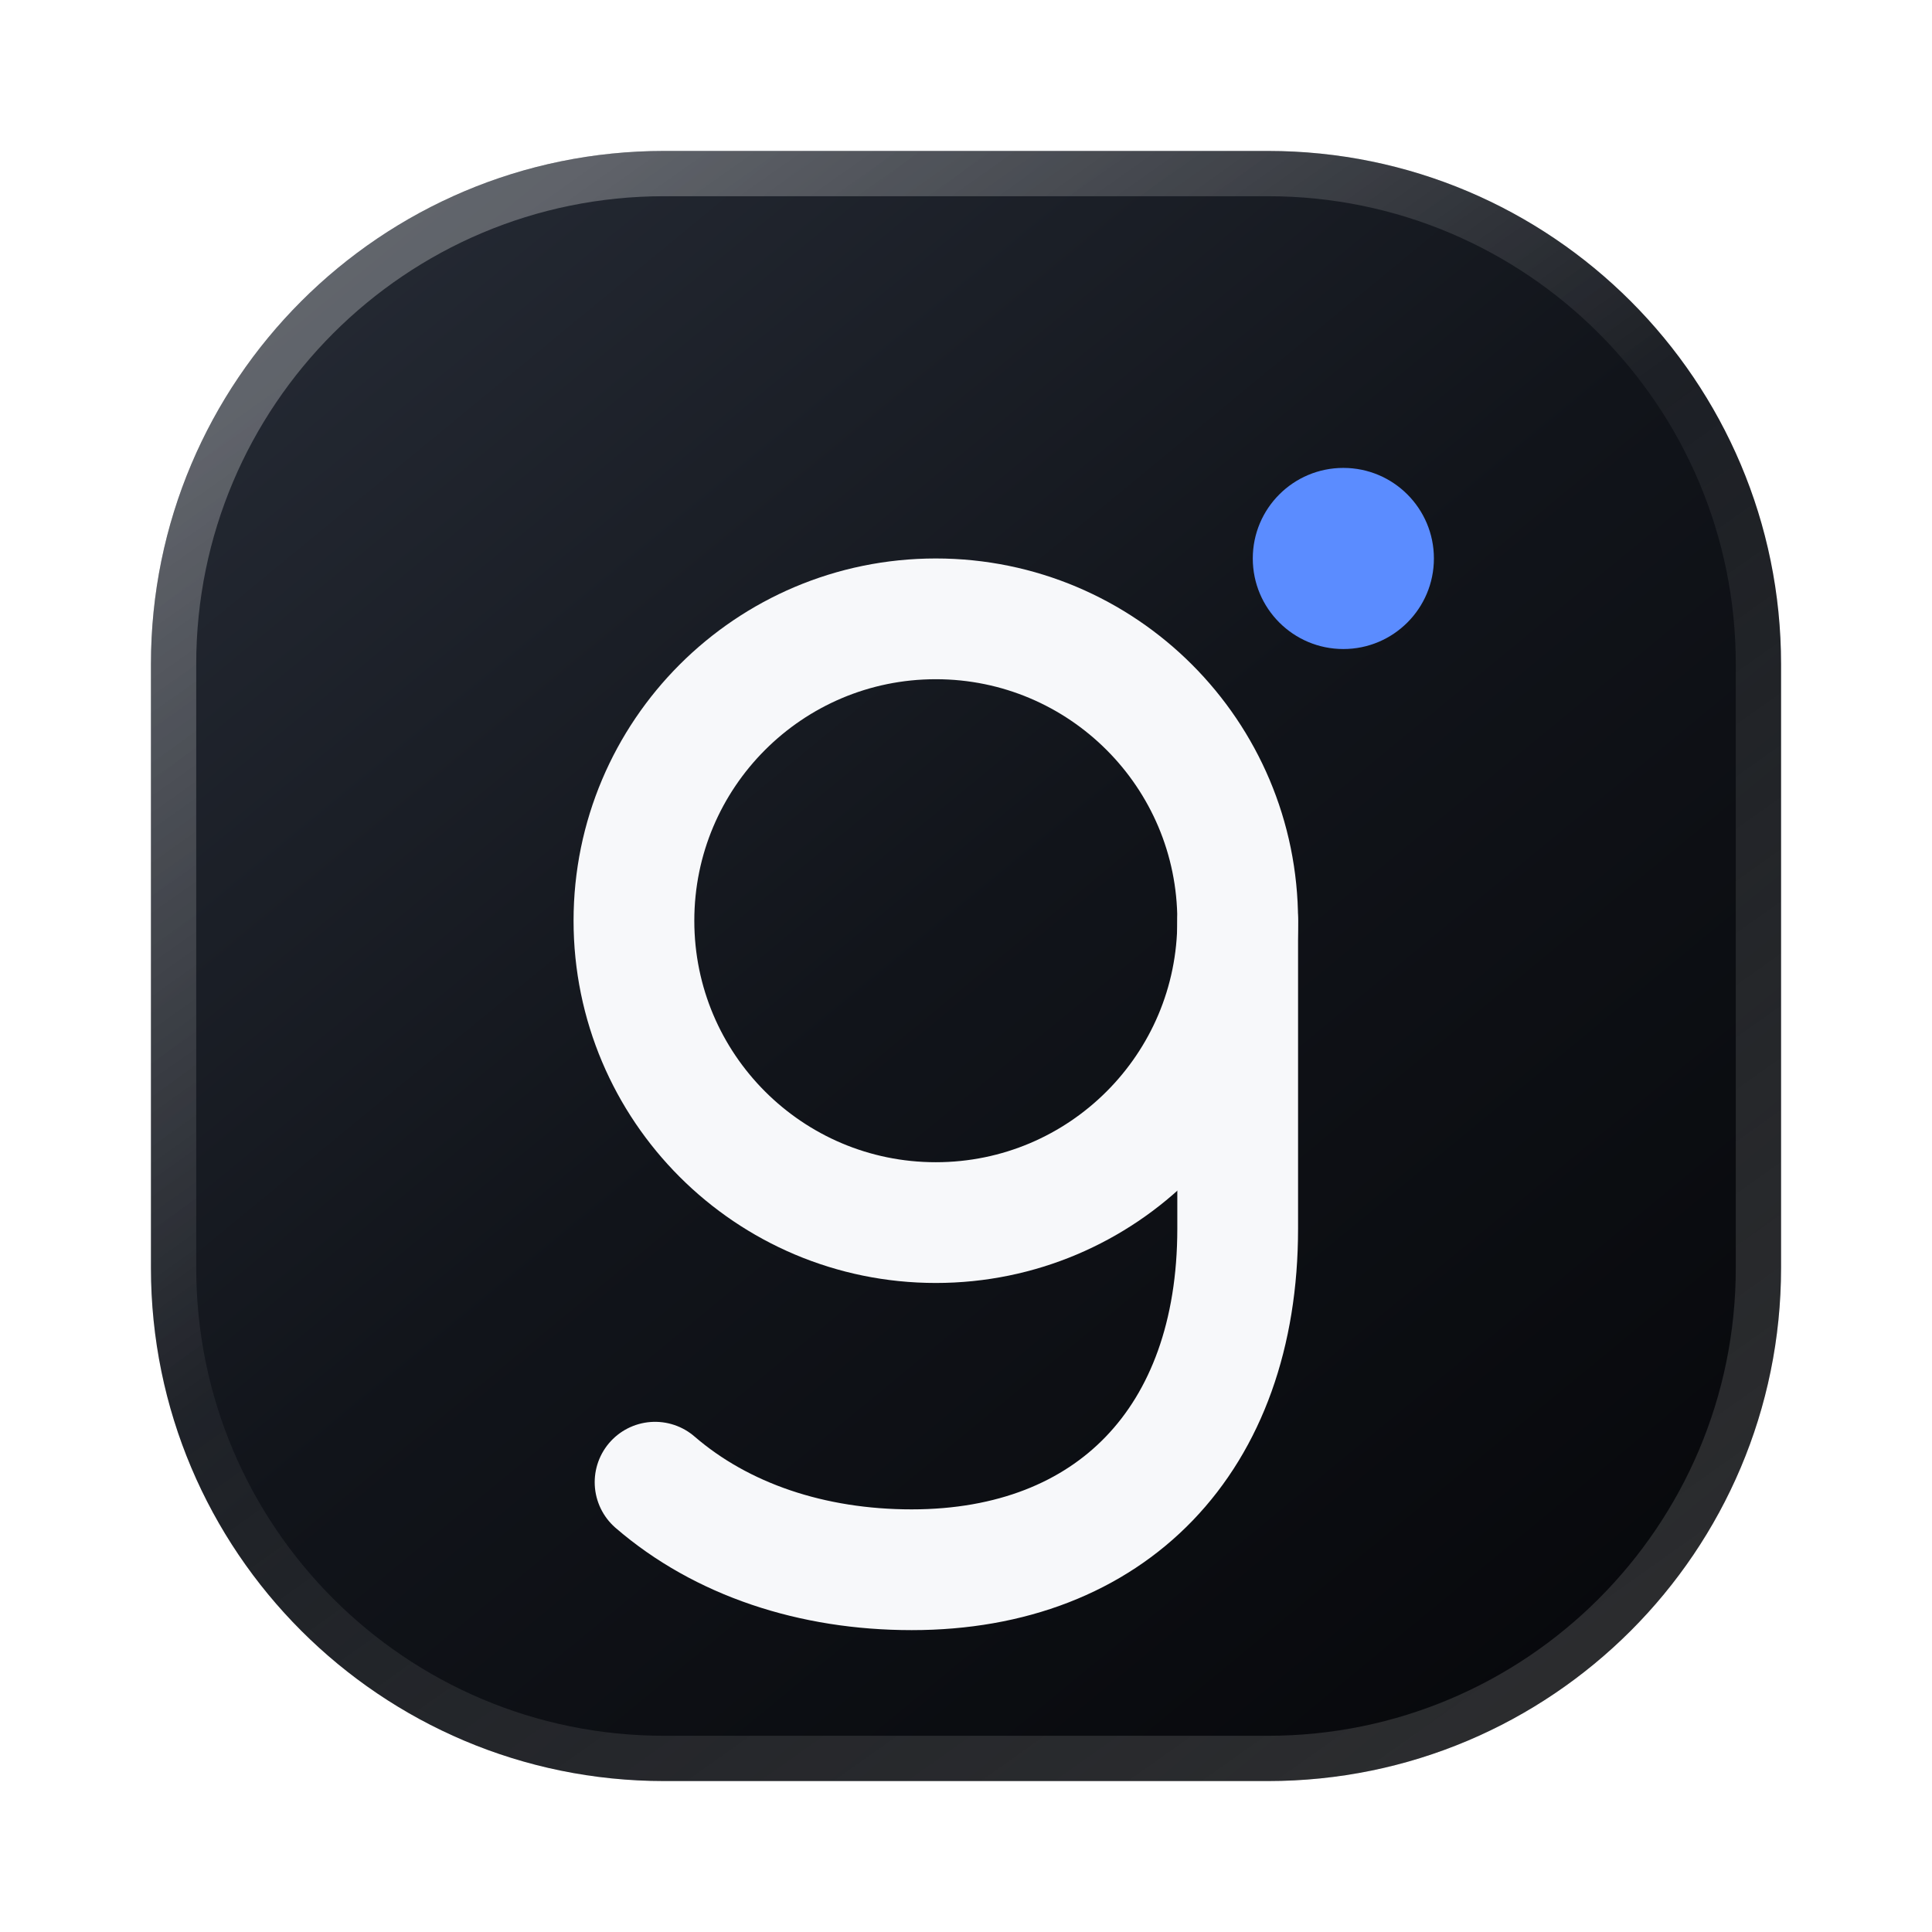
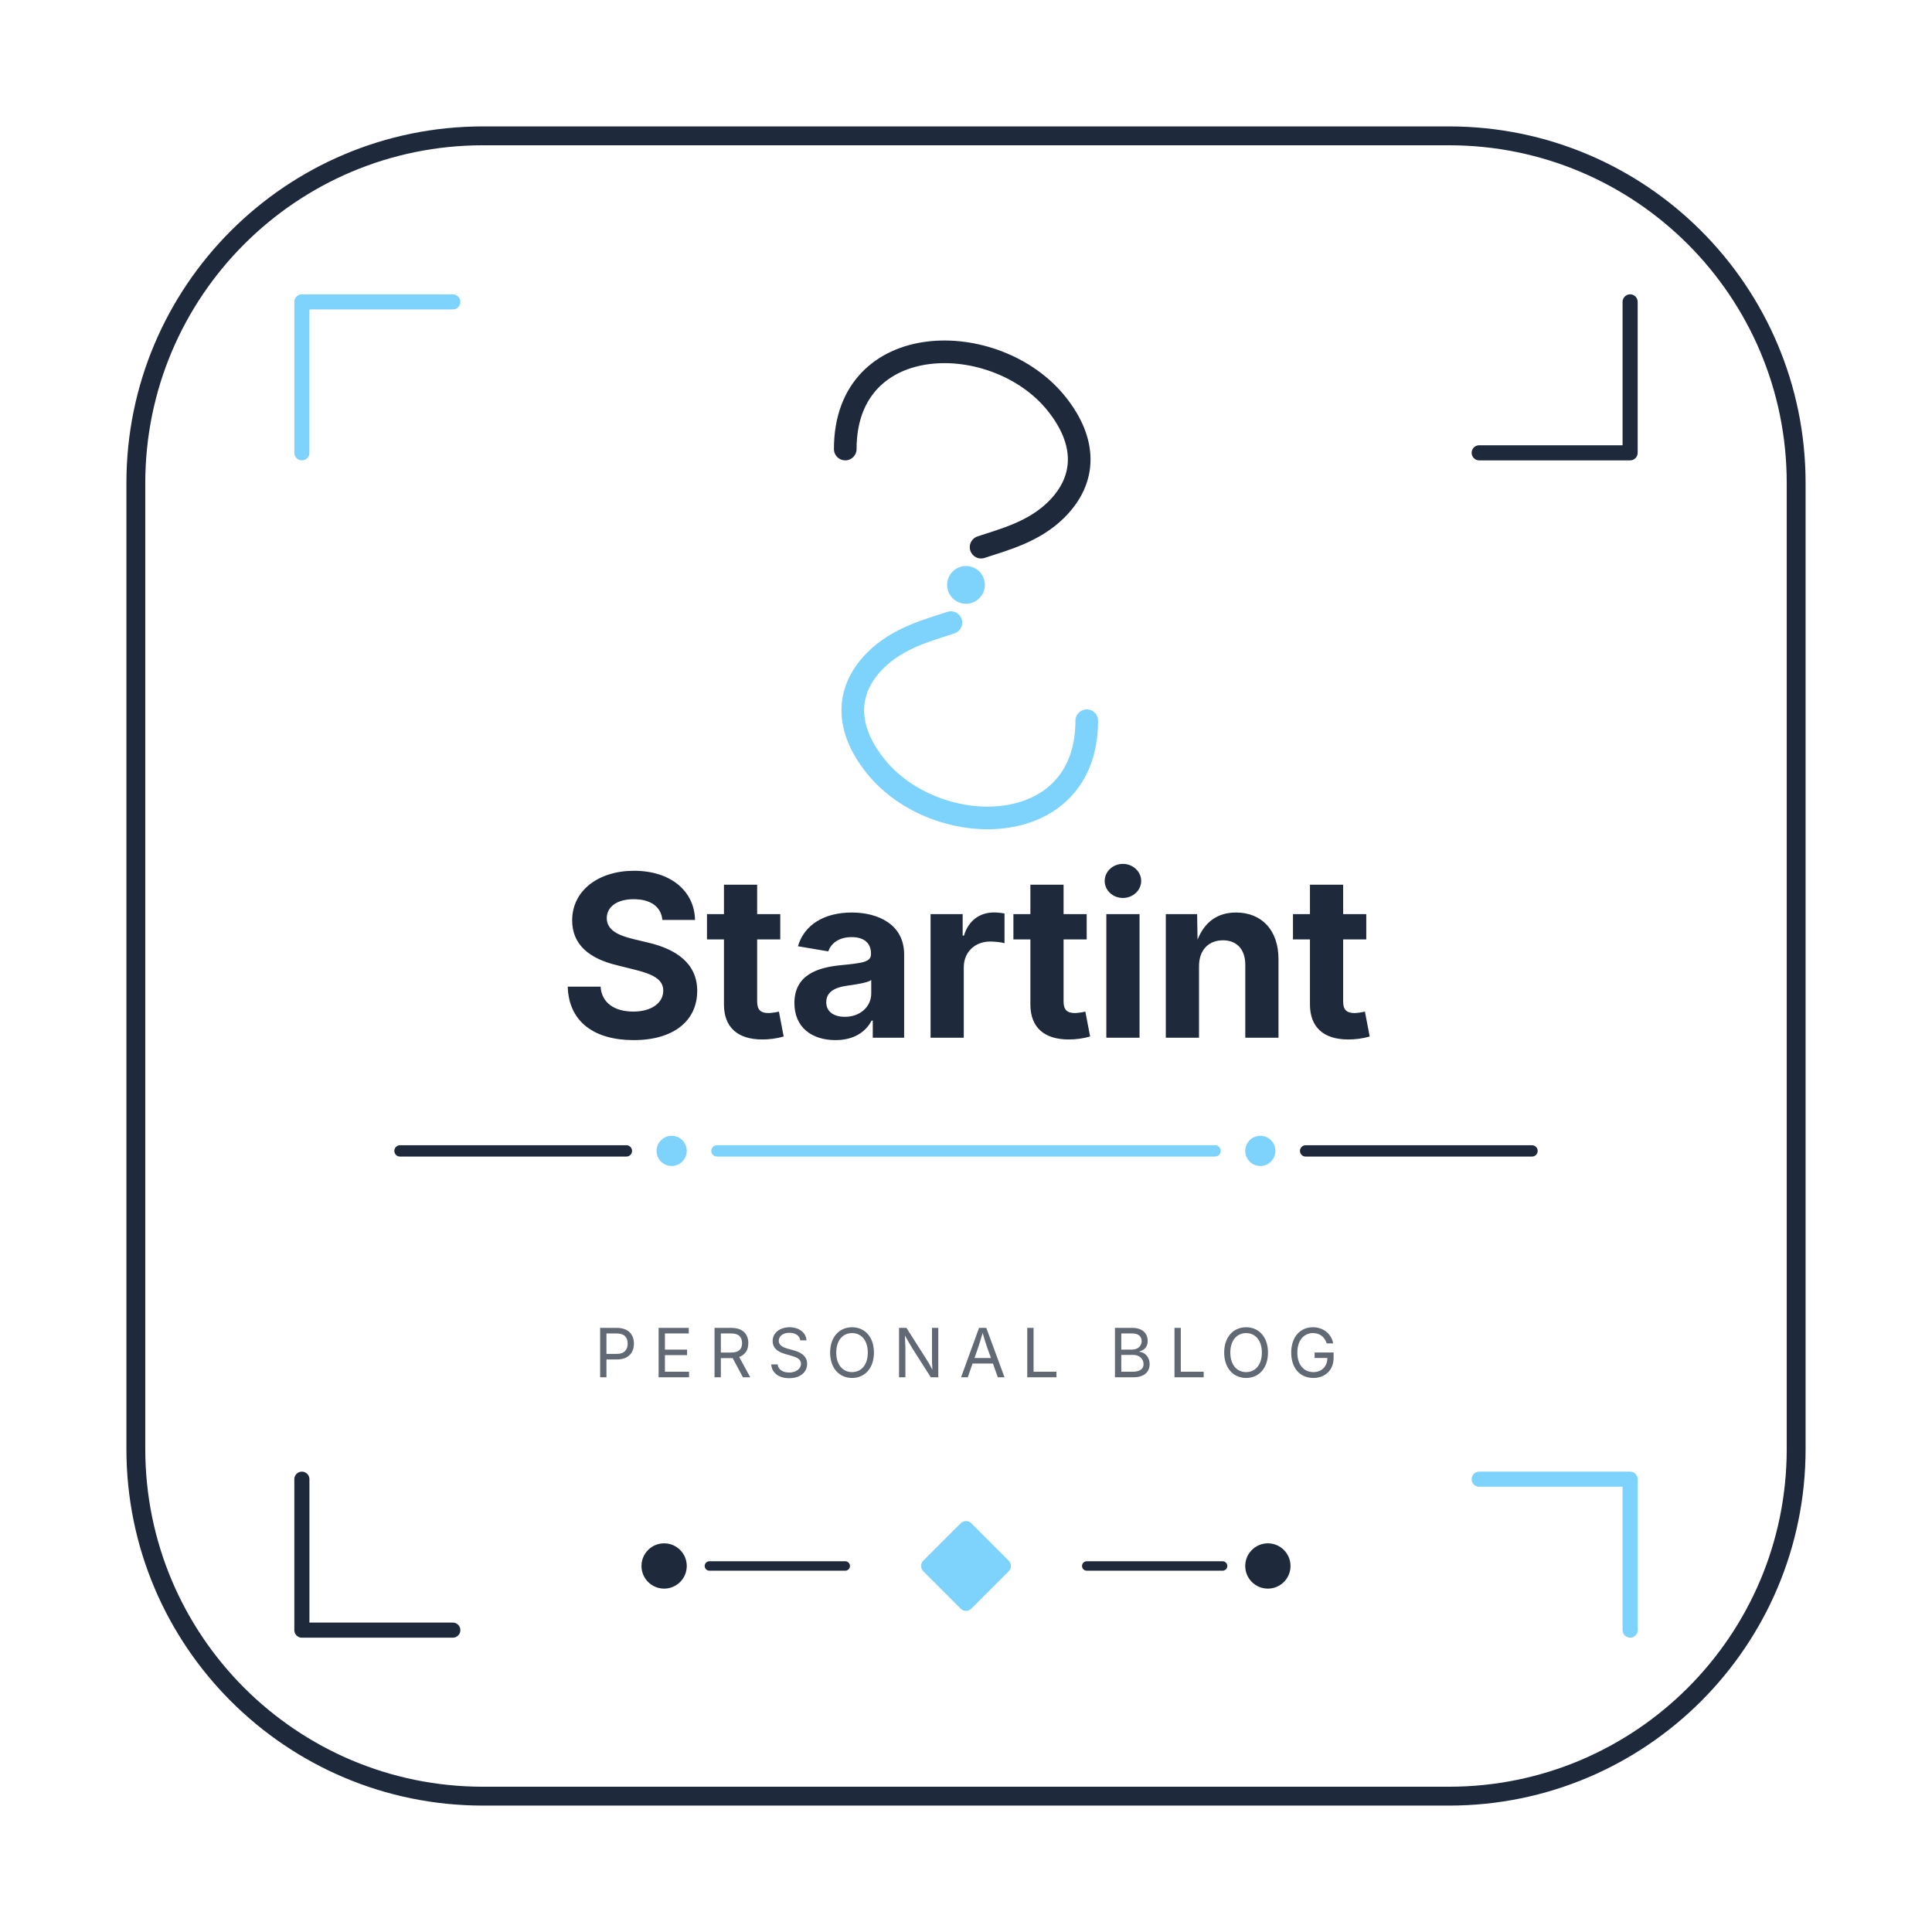
- <svg xmlns="http://www.w3.org/2000/svg" viewBox="0 0 64 64" role="img" aria-labelledby="logo-title logo-desc">
+ <svg xmlns="http://www.w3.org/2000/svg" viewBox="0 0 512 512" width="512" height="512">
  <defs>
-     <linearGradient id="obsidian" x1="11" y1="7" x2="53" y2="58" gradientUnits="userSpaceOnUse">
-       <stop stop-color="#252A34" />
-       <stop offset="0.48" stop-color="#11141A" />
-       <stop offset="1" stop-color="#07080B" />
-     </linearGradient>
-     <linearGradient id="rim" x1="14" y1="9" x2="48" y2="57" gradientUnits="userSpaceOnUse">
-       <stop stop-color="#FFFFFF" stop-opacity="0.28" />
-       <stop offset="0.45" stop-color="#FFFFFF" stop-opacity="0.05" />
-       <stop offset="1" stop-color="#FFFFFF" stop-opacity="0.14" />
-     </linearGradient>
+     <style type="text/css">
+       .charcoal { fill: #1E293B; }
+       .accent { fill: #7DD3FC; }
+       .charcoal-stroke { stroke: #1E293B; stroke-width: 5; fill: none; stroke-linecap: round; stroke-linejoin: round; }
+       .accent-stroke { stroke: #7DD3FC; stroke-width: 5; fill: none; stroke-linecap: round; stroke-linejoin: round; }
+     </style>
  </defs>
-   <rect x="5" y="5" width="54" height="54" rx="17" fill="url(#obsidian)" />
-   <rect x="5.75" y="5.75" width="52.5" height="52.5" rx="16.25" fill="none" stroke="url(#rim)" stroke-width="1.5" />
-   <circle cx="31" cy="30.5" r="10" fill="none" stroke="#F7F8FA" stroke-width="4" />
-   <path d="M41 30.5v10.2c0 7-4.2 11.3-10.8 11.3-3.3 0-6.3-1-8.5-2.9" fill="none" stroke="#F7F8FA" stroke-width="4" stroke-linecap="round" />
-   <circle cx="44.5" cy="18.5" r="3" fill="#5B8CFF" />
+   <rect x="36" y="36" width="440" height="440" rx="92" ry="92" class="charcoal-stroke" style="stroke-width: 5;" />
+   <g transform="translate(80, 80)">
+     <path d="M 0 40 L 0 0 L 40 0" class="accent-stroke" style="stroke-width: 4;" />
+   </g>
+   <g transform="translate(432, 80)">
+     <path d="M 0 0 L 0 40 L -40 40" class="charcoal-stroke" style="stroke-width: 4;" />
+   </g>
+   <g transform="translate(80, 432)">
+     <path d="M 0 -40 L 0 0 L 40 0" class="charcoal-stroke" style="stroke-width: 4;" />
+   </g>
+   <g transform="translate(432, 432)">
+     <path d="M 0 0 L 0 -40 L -40 -40" class="accent-stroke" style="stroke-width: 4;" />
+   </g>
+   <g transform="translate(256, 155)">
+     <path d="M -32 -36               C -32 -68 8 -68 24 -48              C 32 -38 32 -28 24 -20              C 18 -14 10 -12 4 -10" class="charcoal-stroke" style="stroke-width: 6;" />
+     <path d="M -4 10              C -10 12 -18 14 -24 20              C -32 28 -32 38 -24 48              C -8 68 32 68 32 36" class="accent-stroke" style="stroke-width: 6;" />
+     <circle cx="0" cy="0" r="5" class="accent" />
+   </g>
+   <text x="256" y="275" text-anchor="middle" font-family="Inter, 'SF Pro Display', 'Segoe UI', 'Helvetica Neue', Arial, sans-serif" font-weight="700" font-size="60" letter-spacing="-0.5" class="charcoal">Startint</text>
+   <g transform="translate(256, 305)">
+     <path d="M -150 0 L -90 0" class="charcoal-stroke" style="stroke-width: 3;" />
+     <circle cx="-78" cy="0" r="4" class="accent" />
+     <path d="M -66 0 L 66 0" class="accent-stroke" style="stroke-width: 3;" />
+     <circle cx="78" cy="0" r="4" class="accent" />
+     <path d="M 90 0 L 150 0" class="charcoal-stroke" style="stroke-width: 3;" />
+   </g>
+   <text x="256" y="365" text-anchor="middle" font-family="Inter, 'SF Pro Display', 'Segoe UI', 'Helvetica Neue', Arial, sans-serif" font-weight="400" font-size="18" letter-spacing="4" style="fill: #1E293B; opacity: 0.7;">
+     PERSONAL BLOG
+   </text>
+   <g transform="translate(256, 415)">
+     <circle cx="-80" cy="0" r="6" class="charcoal" />
+     <path d="M -68 0 L -32 0" class="charcoal-stroke" style="stroke-width: 2.5;" />
+     <rect x="-9" y="-9" width="18" height="18" rx="2" class="accent" transform="rotate(45)" />
+     <path d="M 32 0 L 68 0" class="charcoal-stroke" style="stroke-width: 2.5;" />
+     <circle cx="80" cy="0" r="6" class="charcoal" />
+   </g>
</svg>
